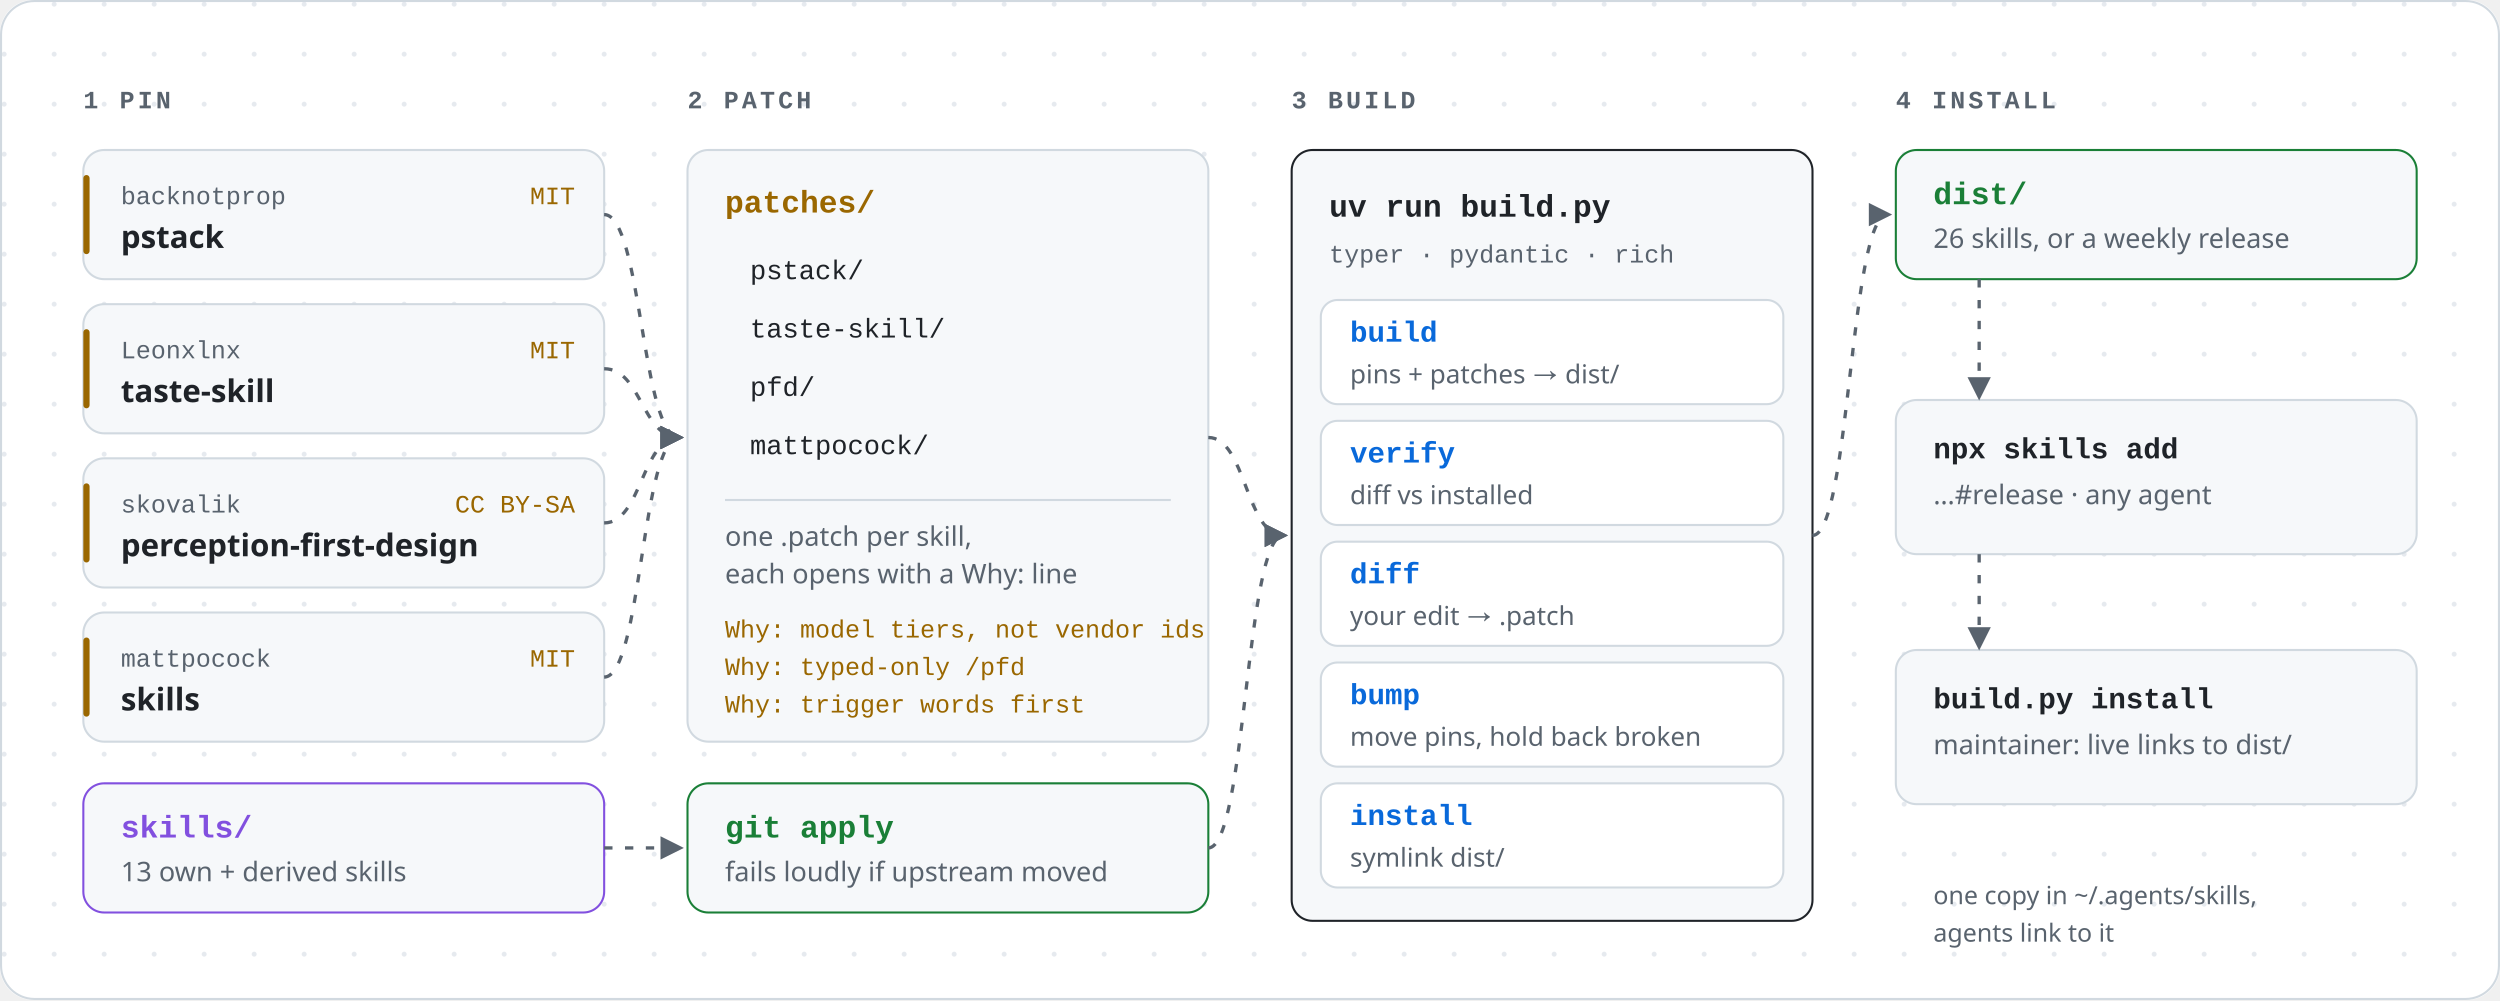
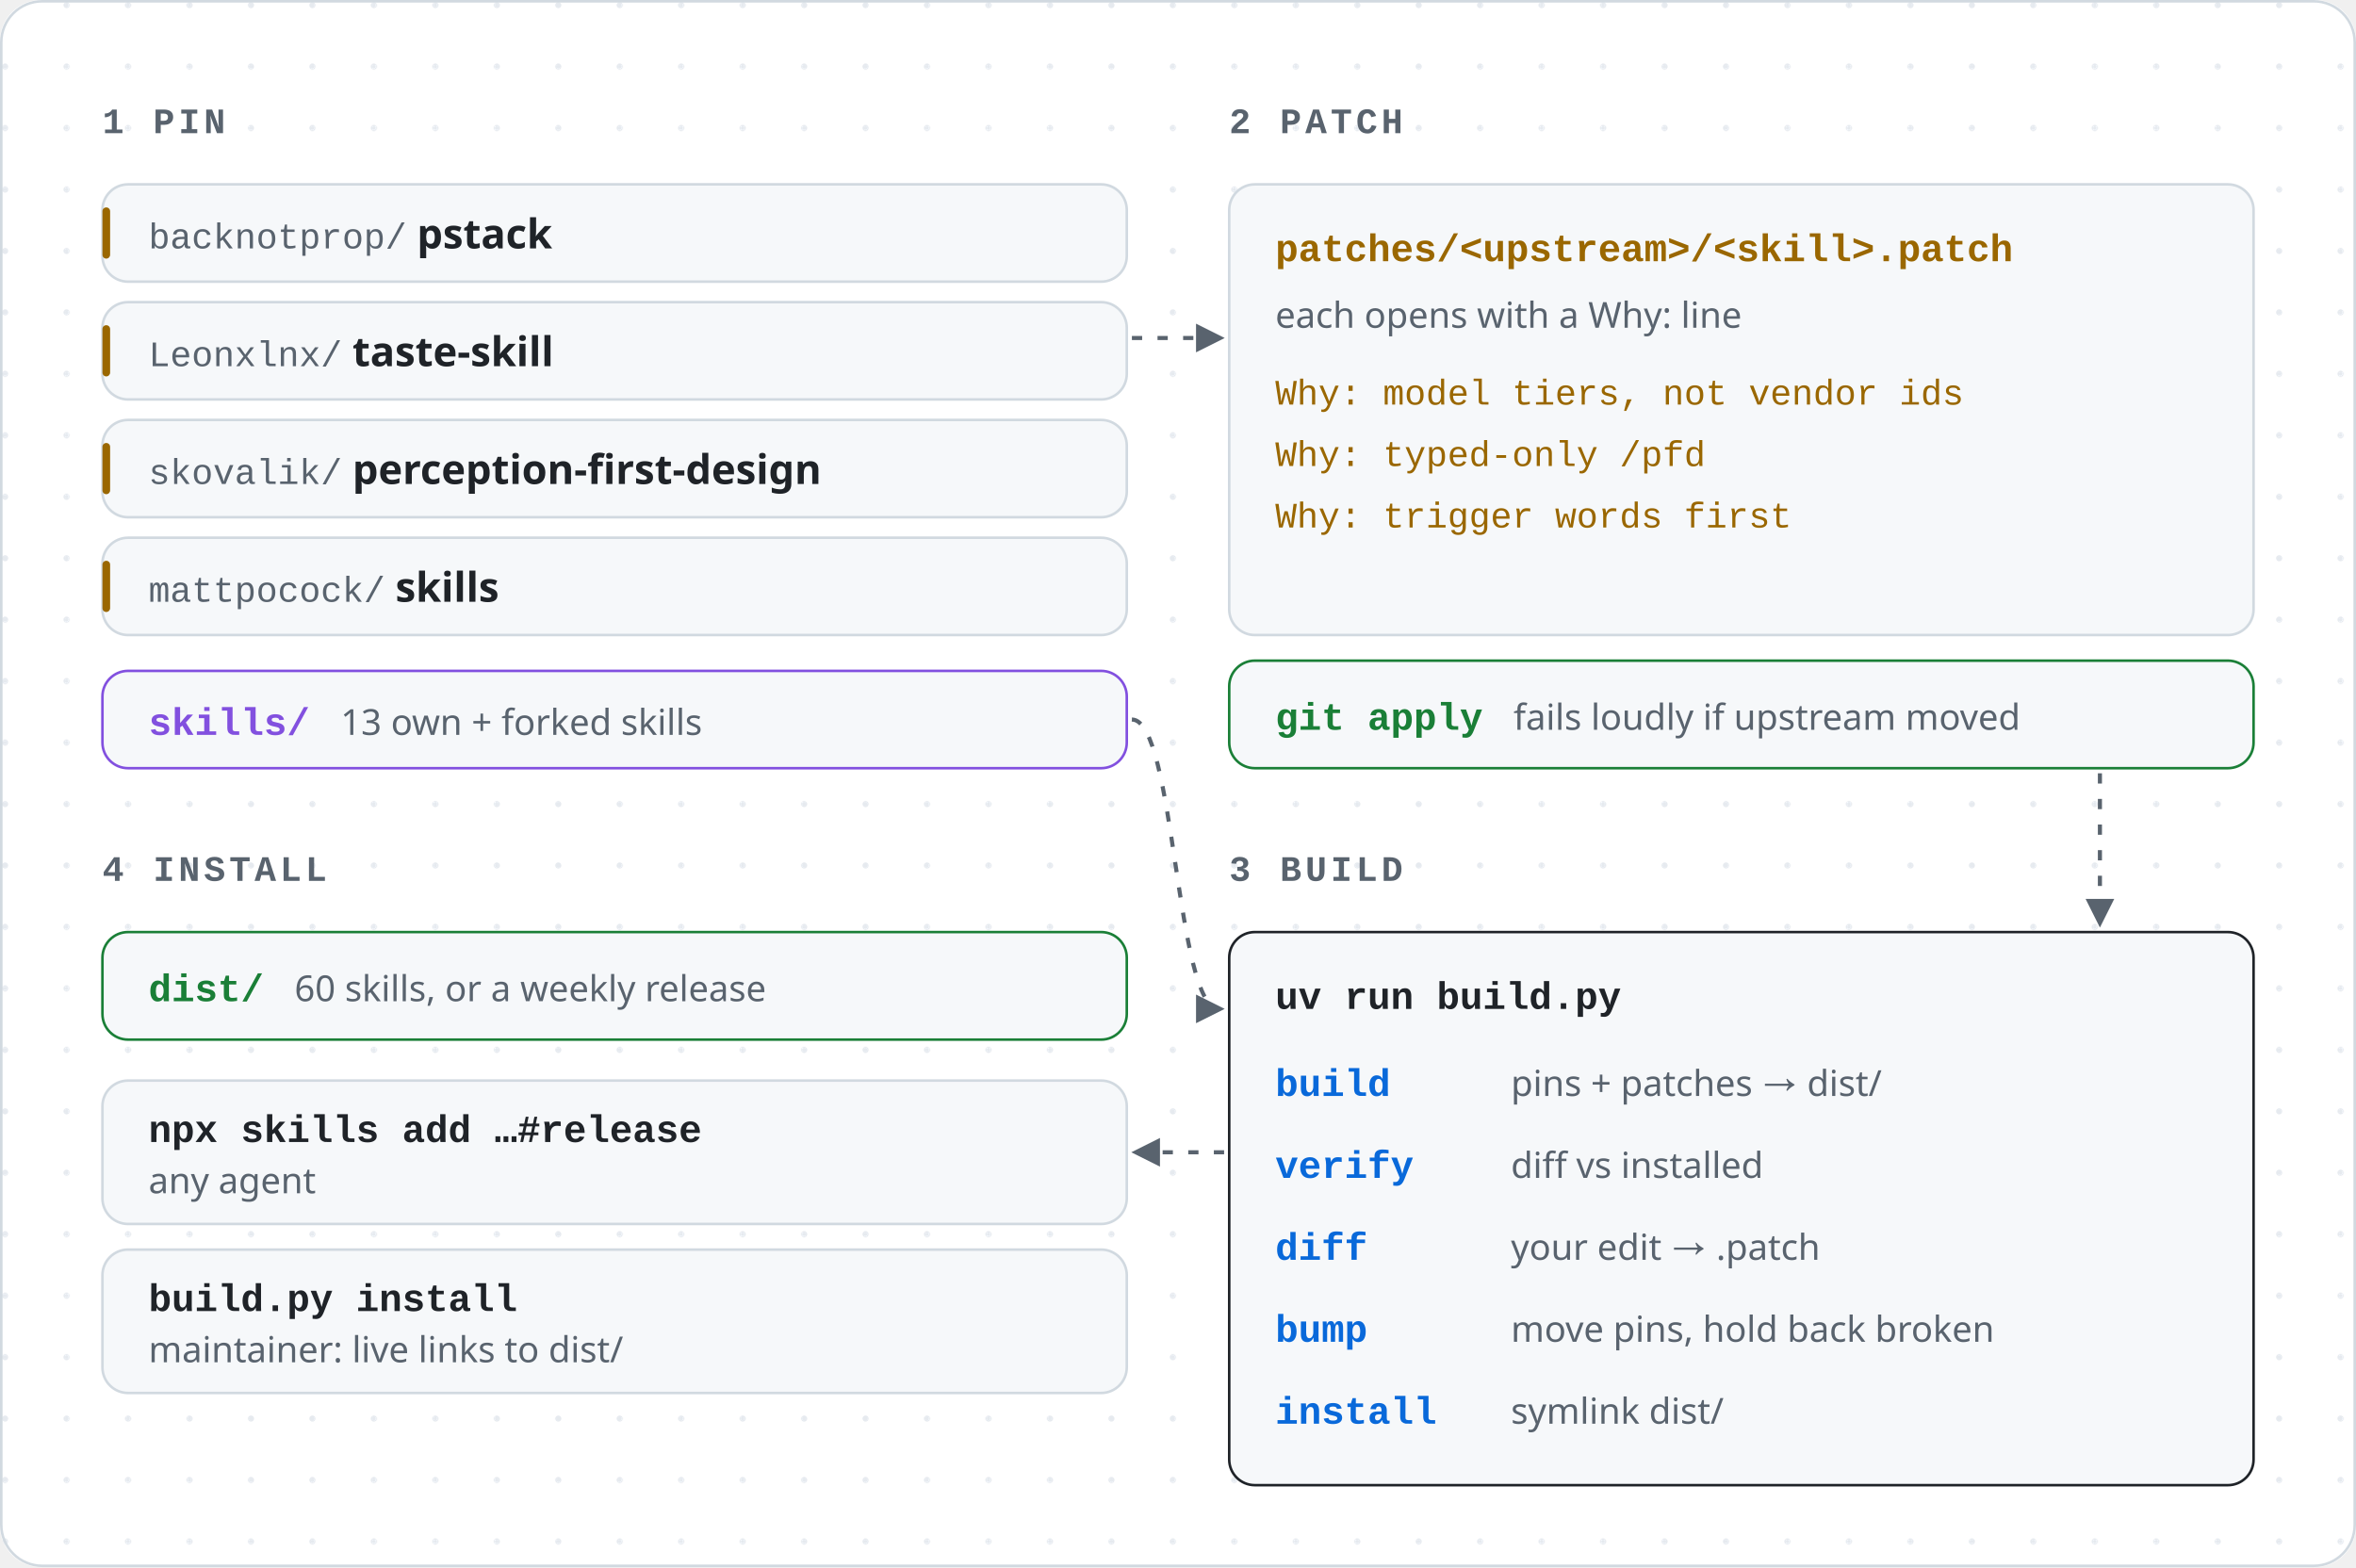
- <svg xmlns="http://www.w3.org/2000/svg" width="1200" height="480" viewBox="0 0 1200 480" role="img" aria-labelledby="t">
+ <svg xmlns="http://www.w3.org/2000/svg" width="920" height="612" viewBox="0 0 920 612" role="img" aria-labelledby="t">
  <style>
  .sans { font-family: -apple-system, BlinkMacSystemFont, 'Segoe UI', 'Noto Sans', Helvetica, Arial, sans-serif; }
  .mono { font-family: ui-monospace, SFMono-Regular, 'SF Mono', Menlo, Consolas, 'Liberation Mono', monospace; }
  .flow { stroke-dasharray: 4 6; animation: flow 1.2s linear infinite; }
  @keyframes flow { to { stroke-dashoffset: -20; } }
  
-   @media (prefers-reduced-motion: reduce) { * { animation: none !important; transform: none !important; } }
+   @media (prefers-reduced-motion: reduce) { * { animation: none !important; } }
</style>
  <defs>
    <pattern id="dots" width="24" height="24" patternUnits="userSpaceOnUse">
      <circle cx="2" cy="2" r="1.2" fill="#e6eaef" />
    </pattern>
    <marker id="arrow" viewBox="0 0 10 10" refX="8" refY="5" markerWidth="7" markerHeight="7" orient="auto-start-reverse">
      <path d="M0,0 L10,5 L0,10 z" fill="#59636e" />
    </marker>
  </defs>
-   <rect width="1200" height="480" rx="16" fill="#ffffff" />
-   <rect width="1200" height="480" rx="16" fill="url(#dots)" />
-   <rect x="0.5" y="0.5" width="1199" height="479" rx="16" fill="none" stroke="#d1d9e0" />
-   <text x="40" y="52" class="mono" font-size="12" font-weight="600" fill="#59636e" text-anchor="start" letter-spacing="1.5">1  PIN</text>
-   <text x="330" y="52" class="mono" font-size="12" font-weight="600" fill="#59636e" text-anchor="start" letter-spacing="1.5">2  PATCH</text>
-   <text x="620" y="52" class="mono" font-size="12" font-weight="600" fill="#59636e" text-anchor="start" letter-spacing="1.5">3  BUILD</text>
-   <text x="910" y="52" class="mono" font-size="12" font-weight="600" fill="#59636e" text-anchor="start" letter-spacing="1.5">4  INSTALL</text>
-   <rect x="40" y="72" width="250" height="62" rx="10" fill="#f6f8fa" stroke="#d1d9e0" />
-   <rect x="40" y="84" width="3" height="38" rx="1.5" fill="#9a6700" />
-   <text x="58" y="98" class="mono" font-size="12" font-weight="400" fill="#59636e" text-anchor="start">backnotprop</text>
-   <text x="58" y="119" class="sans" font-size="15" font-weight="600" fill="#1f2328" text-anchor="start">pstack</text>
-   <text x="276" y="98" class="mono" font-size="12" font-weight="400" fill="#9a6700" text-anchor="end">MIT</text>
-   <rect x="40" y="146" width="250" height="62" rx="10" fill="#f6f8fa" stroke="#d1d9e0" />
-   <rect x="40" y="158" width="3" height="38" rx="1.5" fill="#9a6700" />
-   <text x="58" y="172" class="mono" font-size="12" font-weight="400" fill="#59636e" text-anchor="start">Leonxlnx</text>
-   <text x="58" y="193" class="sans" font-size="15" font-weight="600" fill="#1f2328" text-anchor="start">taste-skill</text>
-   <text x="276" y="172" class="mono" font-size="12" font-weight="400" fill="#9a6700" text-anchor="end">MIT</text>
-   <rect x="40" y="220" width="250" height="62" rx="10" fill="#f6f8fa" stroke="#d1d9e0" />
-   <rect x="40" y="232" width="3" height="38" rx="1.5" fill="#9a6700" />
-   <text x="58" y="246" class="mono" font-size="12" font-weight="400" fill="#59636e" text-anchor="start">skovalik</text>
-   <text x="58" y="267" class="sans" font-size="15" font-weight="600" fill="#1f2328" text-anchor="start">perception-first-design</text>
-   <text x="276" y="246" class="mono" font-size="12" font-weight="400" fill="#9a6700" text-anchor="end">CC BY-SA</text>
-   <rect x="40" y="294" width="250" height="62" rx="10" fill="#f6f8fa" stroke="#d1d9e0" />
-   <rect x="40" y="306" width="3" height="38" rx="1.5" fill="#9a6700" />
-   <text x="58" y="320" class="mono" font-size="12" font-weight="400" fill="#59636e" text-anchor="start">mattpocock</text>
-   <text x="58" y="341" class="sans" font-size="15" font-weight="600" fill="#1f2328" text-anchor="start">skills</text>
-   <text x="276" y="320" class="mono" font-size="12" font-weight="400" fill="#9a6700" text-anchor="end">MIT</text>
-   <rect x="40" y="376" width="250" height="62" rx="10" fill="#f6f8fa" stroke="#8250df" />
-   <text x="58" y="402" class="mono" font-size="15" font-weight="600" fill="#8250df" text-anchor="start">skills/</text>
-   <text x="58" y="423" class="sans" font-size="13" font-weight="400" fill="#59636e" text-anchor="start">13 own + derived skills</text>
-   <rect x="330" y="72" width="250" height="284" rx="10" fill="#f6f8fa" stroke="#d1d9e0" />
-   <text x="348" y="102" class="mono" font-size="15" font-weight="600" fill="#9a6700" text-anchor="start">patches/</text>
-   <text x="360" y="134" class="mono" font-size="13" font-weight="400" fill="#1f2328" text-anchor="start">pstack/</text>
-   <text x="360" y="162" class="mono" font-size="13" font-weight="400" fill="#1f2328" text-anchor="start">taste-skill/</text>
-   <text x="360" y="190" class="mono" font-size="13" font-weight="400" fill="#1f2328" text-anchor="start">pfd/</text>
-   <text x="360" y="218" class="mono" font-size="13" font-weight="400" fill="#1f2328" text-anchor="start">mattpocock/</text>
-   <line x1="348" y1="240" x2="562" y2="240" stroke="#d1d9e0" />
-   <text x="348" y="262" class="sans" font-size="13" font-weight="400" fill="#59636e" text-anchor="start">one .patch per skill,</text>
-   <text x="348" y="280" class="sans" font-size="13" font-weight="400" fill="#59636e" text-anchor="start">each opens with a Why: line</text>
-   <text x="348" y="306" class="mono" font-size="12" font-weight="400" fill="#9a6700" text-anchor="start">Why: model tiers, not vendor ids</text>
-   <text x="348" y="324" class="mono" font-size="12" font-weight="400" fill="#9a6700" text-anchor="start">Why: typed-only /pfd</text>
-   <text x="348" y="342" class="mono" font-size="12" font-weight="400" fill="#9a6700" text-anchor="start">Why: trigger words first</text>
-   <rect x="330" y="376" width="250" height="62" rx="10" fill="#f6f8fa" stroke="#1a7f37" />
-   <text x="348" y="402" class="mono" font-size="15" font-weight="600" fill="#1a7f37" text-anchor="start">git apply</text>
-   <text x="348" y="423" class="sans" font-size="13" font-weight="400" fill="#59636e" text-anchor="start">fails loudly if upstream moved</text>
-   <rect x="620" y="72" width="250" height="370" rx="10" fill="#f6f8fa" stroke="#1f2328" />
-   <text x="638" y="104" class="mono" font-size="15" font-weight="700" fill="#1f2328" text-anchor="start">uv run build.py</text>
-   <text x="638" y="126" class="mono" font-size="12" font-weight="400" fill="#59636e" text-anchor="start">typer · pydantic · rich</text>
-   <rect x="634" y="144" width="222" height="50" rx="8" fill="#ffffff" stroke="#d1d9e0" />
-   <text x="648" y="164" class="mono" font-size="14" font-weight="600" fill="#0969da" text-anchor="start">build</text>
-   <text x="648" y="184" class="sans" font-size="12.5" font-weight="400" fill="#59636e" text-anchor="start">pins + patches → dist/</text>
-   <rect x="634" y="202" width="222" height="50" rx="8" fill="#ffffff" stroke="#d1d9e0" />
-   <text x="648" y="222" class="mono" font-size="14" font-weight="600" fill="#0969da" text-anchor="start">verify</text>
-   <text x="648" y="242" class="sans" font-size="12.5" font-weight="400" fill="#59636e" text-anchor="start">diff vs installed</text>
-   <rect x="634" y="260" width="222" height="50" rx="8" fill="#ffffff" stroke="#d1d9e0" />
-   <text x="648" y="280" class="mono" font-size="14" font-weight="600" fill="#0969da" text-anchor="start">diff</text>
-   <text x="648" y="300" class="sans" font-size="12.5" font-weight="400" fill="#59636e" text-anchor="start">your edit → .patch</text>
-   <rect x="634" y="318" width="222" height="50" rx="8" fill="#ffffff" stroke="#d1d9e0" />
-   <text x="648" y="338" class="mono" font-size="14" font-weight="600" fill="#0969da" text-anchor="start">bump</text>
-   <text x="648" y="358" class="sans" font-size="12.5" font-weight="400" fill="#59636e" text-anchor="start">move pins, hold back broken</text>
-   <rect x="634" y="376" width="222" height="50" rx="8" fill="#ffffff" stroke="#d1d9e0" />
-   <text x="648" y="396" class="mono" font-size="14" font-weight="600" fill="#0969da" text-anchor="start">install</text>
-   <text x="648" y="416" class="sans" font-size="12.5" font-weight="400" fill="#59636e" text-anchor="start">symlink dist/</text>
-   <rect x="910" y="72" width="250" height="62" rx="10" fill="#f6f8fa" stroke="#1a7f37" />
-   <text x="928" y="98" class="mono" font-size="15" font-weight="600" fill="#1a7f37" text-anchor="start">dist/</text>
-   <text x="928" y="119" class="sans" font-size="13" font-weight="400" fill="#59636e" text-anchor="start">26 skills, or a weekly release</text>
-   <rect x="910" y="192" width="250" height="74" rx="10" fill="#f6f8fa" stroke="#d1d9e0" />
-   <text x="928" y="220" class="mono" font-size="14" font-weight="600" fill="#1f2328" text-anchor="start">npx skills add</text>
-   <text x="928" y="242" class="sans" font-size="13" font-weight="400" fill="#59636e" text-anchor="start">…#release · any agent</text>
-   <rect x="910" y="312" width="250" height="74" rx="10" fill="#f6f8fa" stroke="#d1d9e0" />
-   <text x="928" y="340" class="mono" font-size="14" font-weight="600" fill="#1f2328" text-anchor="start">build.py install</text>
-   <text x="928" y="362" class="sans" font-size="13" font-weight="400" fill="#59636e" text-anchor="start">maintainer: live links to dist/</text>
-   <text x="928" y="434" class="sans" font-size="12" font-weight="400" fill="#59636e" text-anchor="start">one copy in ~/.agents/skills,</text>
-   <text x="928" y="452" class="sans" font-size="12" font-weight="400" fill="#59636e" text-anchor="start">agents link to it</text>
-   <path class="flow" d="M290,103 C308.0,103 308.0,210 326,210" fill="none" stroke="#59636e" stroke-width="1.6" marker-end="url(#arrow)" />
-   <path class="flow" d="M290,177 C308.0,177 308.0,210 326,210" fill="none" stroke="#59636e" stroke-width="1.6" marker-end="url(#arrow)" />
-   <path class="flow" d="M290,251 C308.0,251 308.0,210 326,210" fill="none" stroke="#59636e" stroke-width="1.6" marker-end="url(#arrow)" />
-   <path class="flow" d="M290,325 C308.0,325 308.0,210 326,210" fill="none" stroke="#59636e" stroke-width="1.6" marker-end="url(#arrow)" />
-   <path class="flow" d="M290,407 C308.0,407 308.0,407 326,407" fill="none" stroke="#59636e" stroke-width="1.6" marker-end="url(#arrow)" />
-   <path class="flow" d="M580,210 C598.0,210 598.0,257 616,257" fill="none" stroke="#59636e" stroke-width="1.6" marker-end="url(#arrow)" />
-   <path class="flow" d="M580,407 C598.0,407 598.0,257 616,257" fill="none" stroke="#59636e" stroke-width="1.6" marker-end="url(#arrow)" />
-   <path class="flow" d="M870,257 C888.0,257 888.0,103 906,103" fill="none" stroke="#59636e" stroke-width="1.6" marker-end="url(#arrow)" />
-   <path class="flow" d="M950,134 L950,190" stroke="#59636e" stroke-width="1.6" marker-end="url(#arrow)" />
-   <path class="flow" d="M950,266 L950,310" stroke="#59636e" stroke-width="1.6" marker-end="url(#arrow)" />
+   <rect width="920" height="612" rx="16" fill="#ffffff" />
+   <rect width="920" height="612" rx="16" fill="url(#dots)" />
+   <rect x="0.5" y="0.5" width="919" height="611" rx="16" fill="none" stroke="#d1d9e0" />
+   <text x="40" y="52" class="mono" font-size="14" font-weight="600" fill="#59636e" text-anchor="start" letter-spacing="1.5">1  PIN</text>
+   <rect x="40" y="72" width="400" height="38" rx="10" fill="#f6f8fa" stroke="#d1d9e0" />
+   <rect x="40" y="81" width="3" height="20" rx="1.5" fill="#9a6700" />
+   <text x="58" y="97" class="mono" font-size="14" font-weight="400" fill="#59636e" text-anchor="start">backnotprop/</text>
+   <text x="162.8" y="97" class="sans" font-size="16" font-weight="600" fill="#1f2328" text-anchor="start">pstack</text>
+   <rect x="40" y="118" width="400" height="38" rx="10" fill="#f6f8fa" stroke="#d1d9e0" />
+   <rect x="40" y="127" width="3" height="20" rx="1.5" fill="#9a6700" />
+   <text x="58" y="143" class="mono" font-size="14" font-weight="400" fill="#59636e" text-anchor="start">Leonxlnx/</text>
+   <text x="137.6" y="143" class="sans" font-size="16" font-weight="600" fill="#1f2328" text-anchor="start">taste-skill</text>
+   <rect x="40" y="164" width="400" height="38" rx="10" fill="#f6f8fa" stroke="#d1d9e0" />
+   <rect x="40" y="173" width="3" height="20" rx="1.5" fill="#9a6700" />
+   <text x="58" y="189" class="mono" font-size="14" font-weight="400" fill="#59636e" text-anchor="start">skovalik/</text>
+   <text x="137.6" y="189" class="sans" font-size="16" font-weight="600" fill="#1f2328" text-anchor="start">perception-first-design</text>
+   <rect x="40" y="210" width="400" height="38" rx="10" fill="#f6f8fa" stroke="#d1d9e0" />
+   <rect x="40" y="219" width="3" height="20" rx="1.5" fill="#9a6700" />
+   <text x="58" y="235" class="mono" font-size="14" font-weight="400" fill="#59636e" text-anchor="start">mattpocock/</text>
+   <text x="154.4" y="235" class="sans" font-size="16" font-weight="600" fill="#1f2328" text-anchor="start">skills</text>
+   <rect x="40" y="262" width="400" height="38" rx="10" fill="#f6f8fa" stroke="#8250df" />
+   <text x="58" y="287" class="mono" font-size="15" font-weight="600" fill="#8250df" text-anchor="start">skills/</text>
+   <text x="133.0" y="287" class="sans" font-size="14" font-weight="400" fill="#59636e" text-anchor="start">13 own + forked skills</text>
+   <text x="480" y="52" class="mono" font-size="14" font-weight="600" fill="#59636e" text-anchor="start" letter-spacing="1.5">2  PATCH</text>
+   <rect x="480" y="72" width="400" height="176" rx="10" fill="#f6f8fa" stroke="#d1d9e0" />
+   <text x="498" y="102" class="mono" font-size="15" font-weight="600" fill="#9a6700" text-anchor="start">patches/&lt;upstream&gt;/&lt;skill&gt;.patch</text>
+   <text x="498" y="128" class="sans" font-size="14" font-weight="400" fill="#59636e" text-anchor="start">each opens with a Why: line</text>
+   <text x="498" y="158" class="mono" font-size="14" font-weight="400" fill="#9a6700" text-anchor="start">Why: model tiers, not vendor ids</text>
+   <text x="498" y="182" class="mono" font-size="14" font-weight="400" fill="#9a6700" text-anchor="start">Why: typed-only /pfd</text>
+   <text x="498" y="206" class="mono" font-size="14" font-weight="400" fill="#9a6700" text-anchor="start">Why: trigger words first</text>
+   <rect x="480" y="258" width="400" height="42" rx="10" fill="#f6f8fa" stroke="#1a7f37" />
+   <text x="498" y="285" class="mono" font-size="15" font-weight="600" fill="#1a7f37" text-anchor="start">git apply</text>
+   <text x="591.0" y="285" class="sans" font-size="14" font-weight="400" fill="#59636e" text-anchor="start">fails loudly if upstream moved</text>
+   <text x="480" y="344" class="mono" font-size="14" font-weight="600" fill="#59636e" text-anchor="start" letter-spacing="1.5">3  BUILD</text>
+   <rect x="480" y="364" width="400" height="216" rx="10" fill="#f6f8fa" stroke="#1f2328" />
+   <text x="498" y="394" class="mono" font-size="15" font-weight="700" fill="#1f2328" text-anchor="start">uv run build.py</text>
+   <text x="498" y="428" class="mono" font-size="15" font-weight="600" fill="#0969da" text-anchor="start">build</text>
+   <text x="590" y="428" class="sans" font-size="14" font-weight="400" fill="#59636e" text-anchor="start">pins + patches → dist/</text>
+   <text x="498" y="460" class="mono" font-size="15" font-weight="600" fill="#0969da" text-anchor="start">verify</text>
+   <text x="590" y="460" class="sans" font-size="14" font-weight="400" fill="#59636e" text-anchor="start">diff vs installed</text>
+   <text x="498" y="492" class="mono" font-size="15" font-weight="600" fill="#0969da" text-anchor="start">diff</text>
+   <text x="590" y="492" class="sans" font-size="14" font-weight="400" fill="#59636e" text-anchor="start">your edit → .patch</text>
+   <text x="498" y="524" class="mono" font-size="15" font-weight="600" fill="#0969da" text-anchor="start">bump</text>
+   <text x="590" y="524" class="sans" font-size="14" font-weight="400" fill="#59636e" text-anchor="start">move pins, hold back broken</text>
+   <text x="498" y="556" class="mono" font-size="15" font-weight="600" fill="#0969da" text-anchor="start">install</text>
+   <text x="590" y="556" class="sans" font-size="14" font-weight="400" fill="#59636e" text-anchor="start">symlink dist/</text>
+   <text x="40" y="344" class="mono" font-size="14" font-weight="600" fill="#59636e" text-anchor="start" letter-spacing="1.5">4  INSTALL</text>
+   <rect x="40" y="364" width="400" height="42" rx="10" fill="#f6f8fa" stroke="#1a7f37" />
+   <text x="58" y="391" class="mono" font-size="15" font-weight="600" fill="#1a7f37" text-anchor="start">dist/</text>
+   <text x="115.0" y="391" class="sans" font-size="14" font-weight="400" fill="#59636e" text-anchor="start">60 skills, or a weekly release</text>
+   <rect x="40" y="422" width="400" height="56" rx="10" fill="#f6f8fa" stroke="#d1d9e0" />
+   <text x="58" y="446" class="mono" font-size="15" font-weight="600" fill="#1f2328" text-anchor="start">npx skills add …#release</text>
+   <text x="58" y="466" class="sans" font-size="14" font-weight="400" fill="#59636e" text-anchor="start">any agent</text>
+   <rect x="40" y="488" width="400" height="56" rx="10" fill="#f6f8fa" stroke="#d1d9e0" />
+   <text x="58" y="512" class="mono" font-size="15" font-weight="600" fill="#1f2328" text-anchor="start">build.py install</text>
+   <text x="58" y="532" class="sans" font-size="14" font-weight="400" fill="#59636e" text-anchor="start">maintainer: live links to dist/</text>
+   <path class="flow" d="M442,132 C459.0,132 459.0,132 476,132" fill="none" stroke="#59636e" stroke-width="1.6" marker-end="url(#arrow)" />
+   <path class="flow" d="M442,281 C459.0,281 459.0,394 476,394" fill="none" stroke="#59636e" stroke-width="1.6" marker-end="url(#arrow)" />
+   <path class="flow" d="M820,302 L820,360" stroke="#59636e" stroke-width="1.6" marker-end="url(#arrow)" />
+   <path class="flow" d="M478,450 C461.0,450 461.0,450 444,450" fill="none" stroke="#59636e" stroke-width="1.6" marker-end="url(#arrow)" />
</svg>
